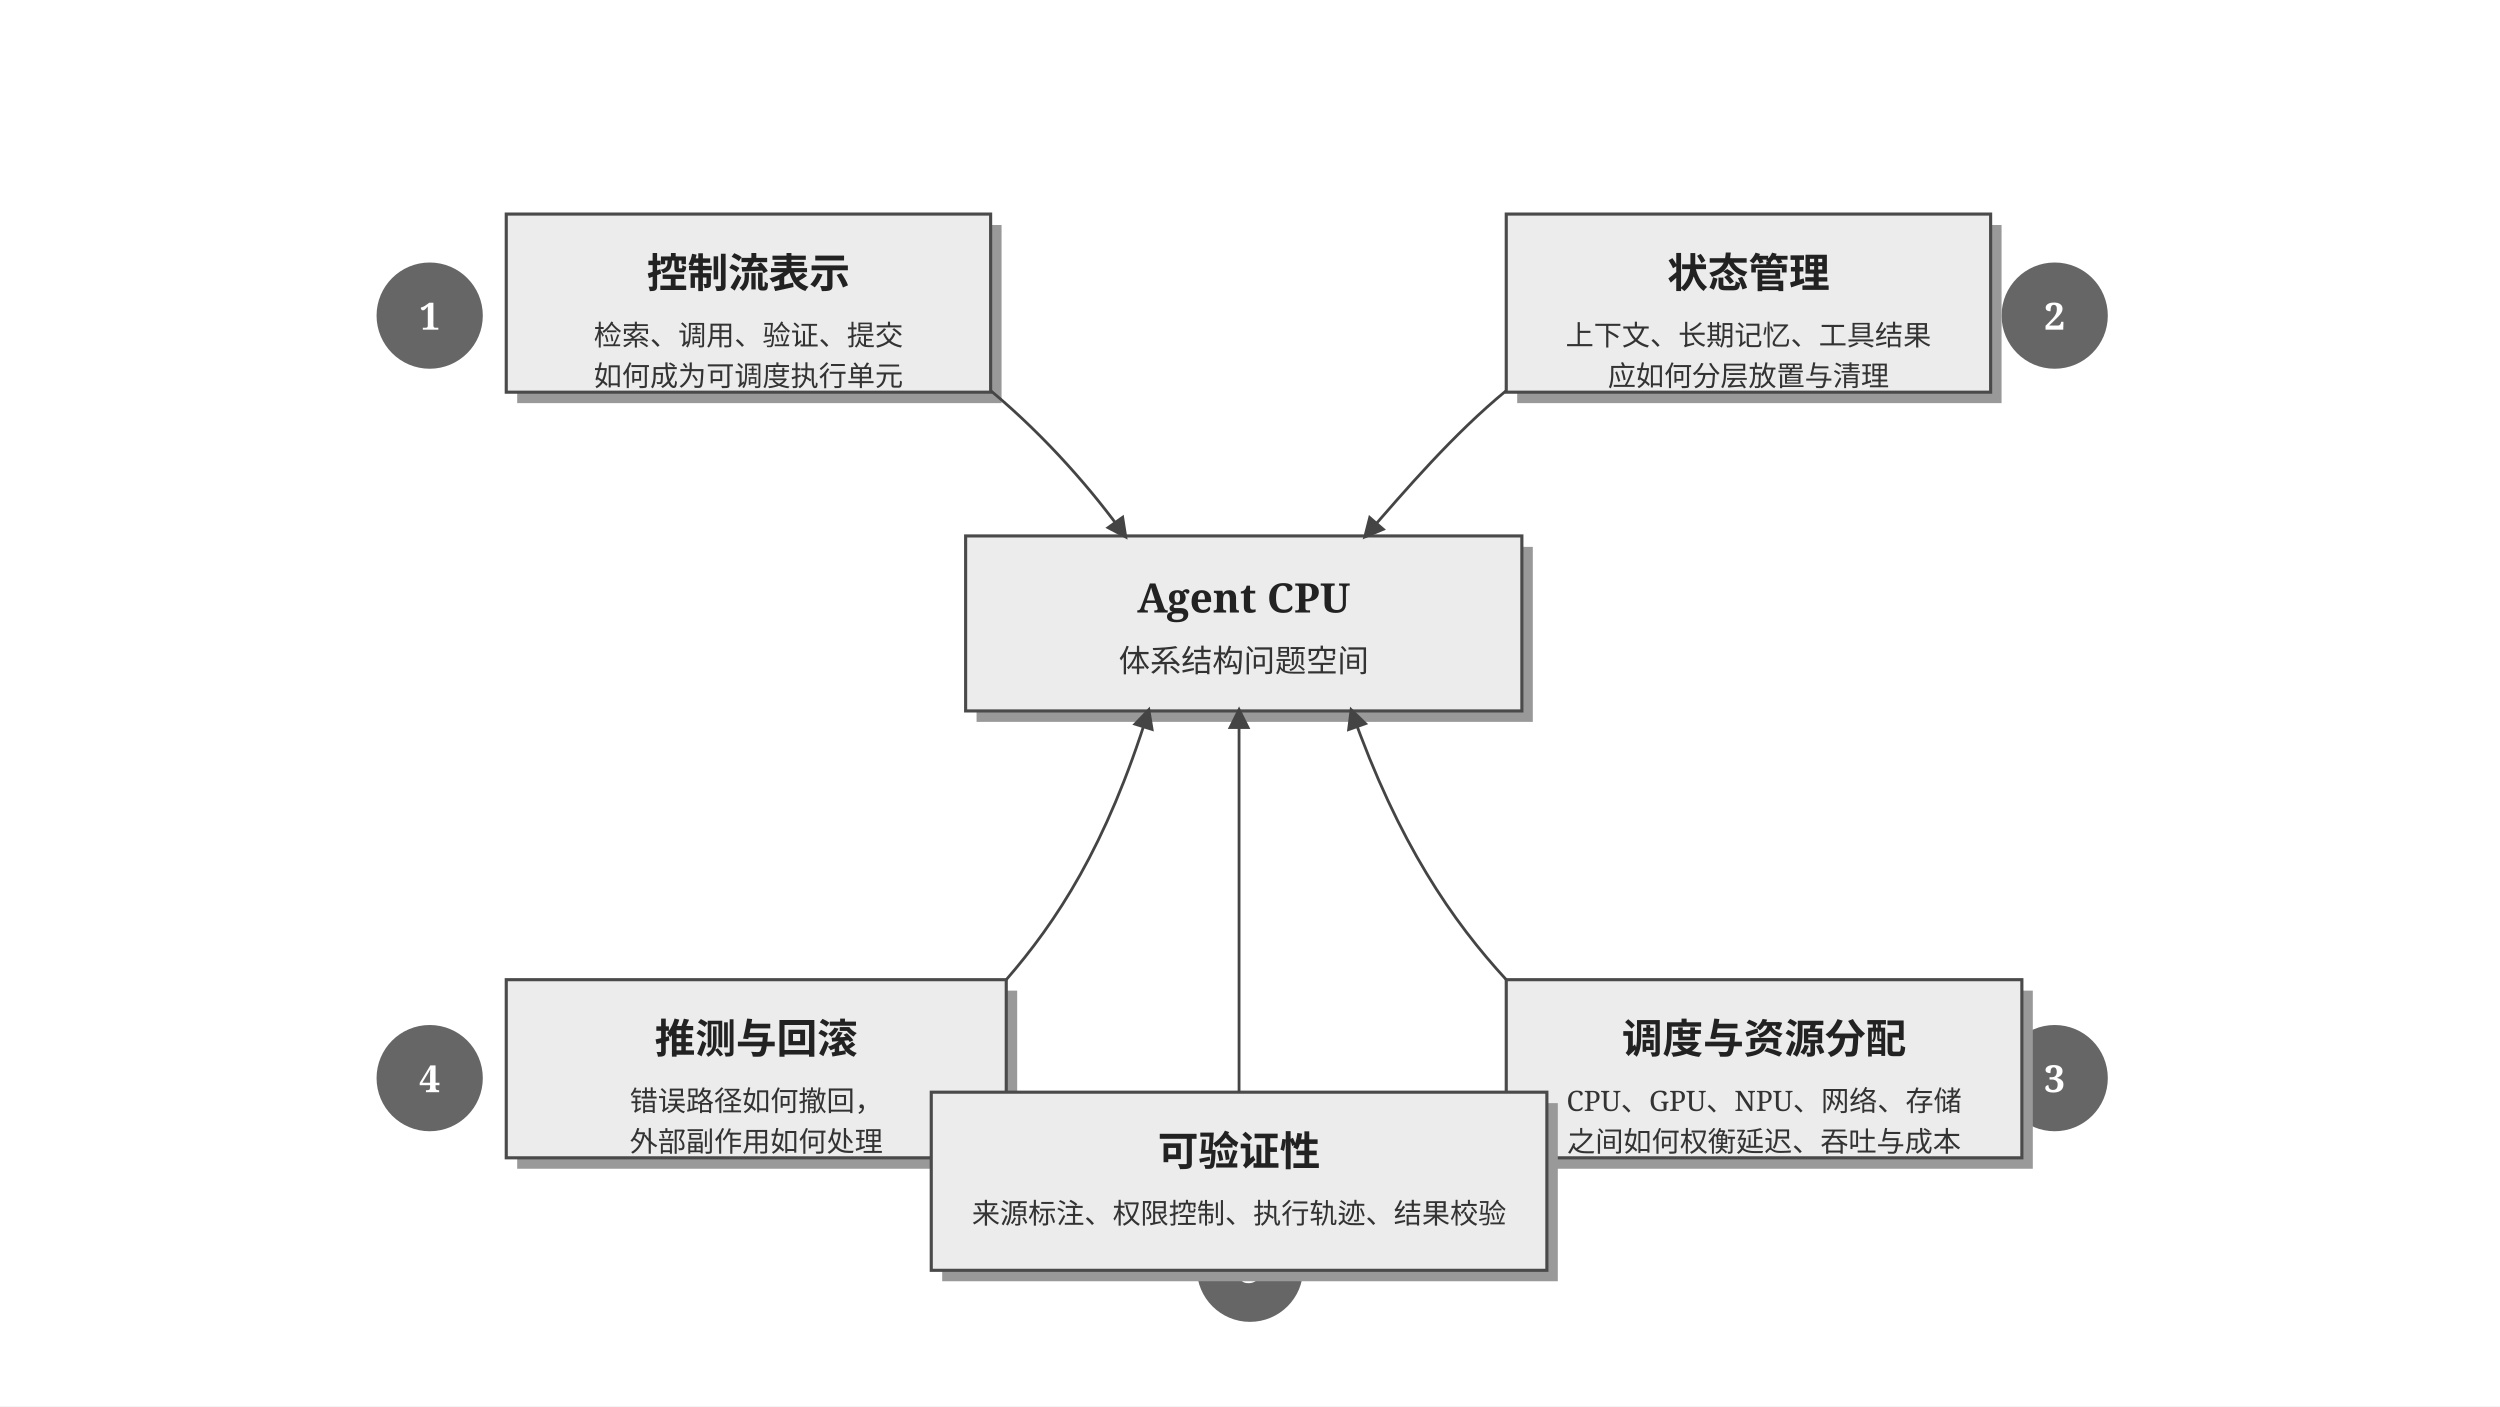
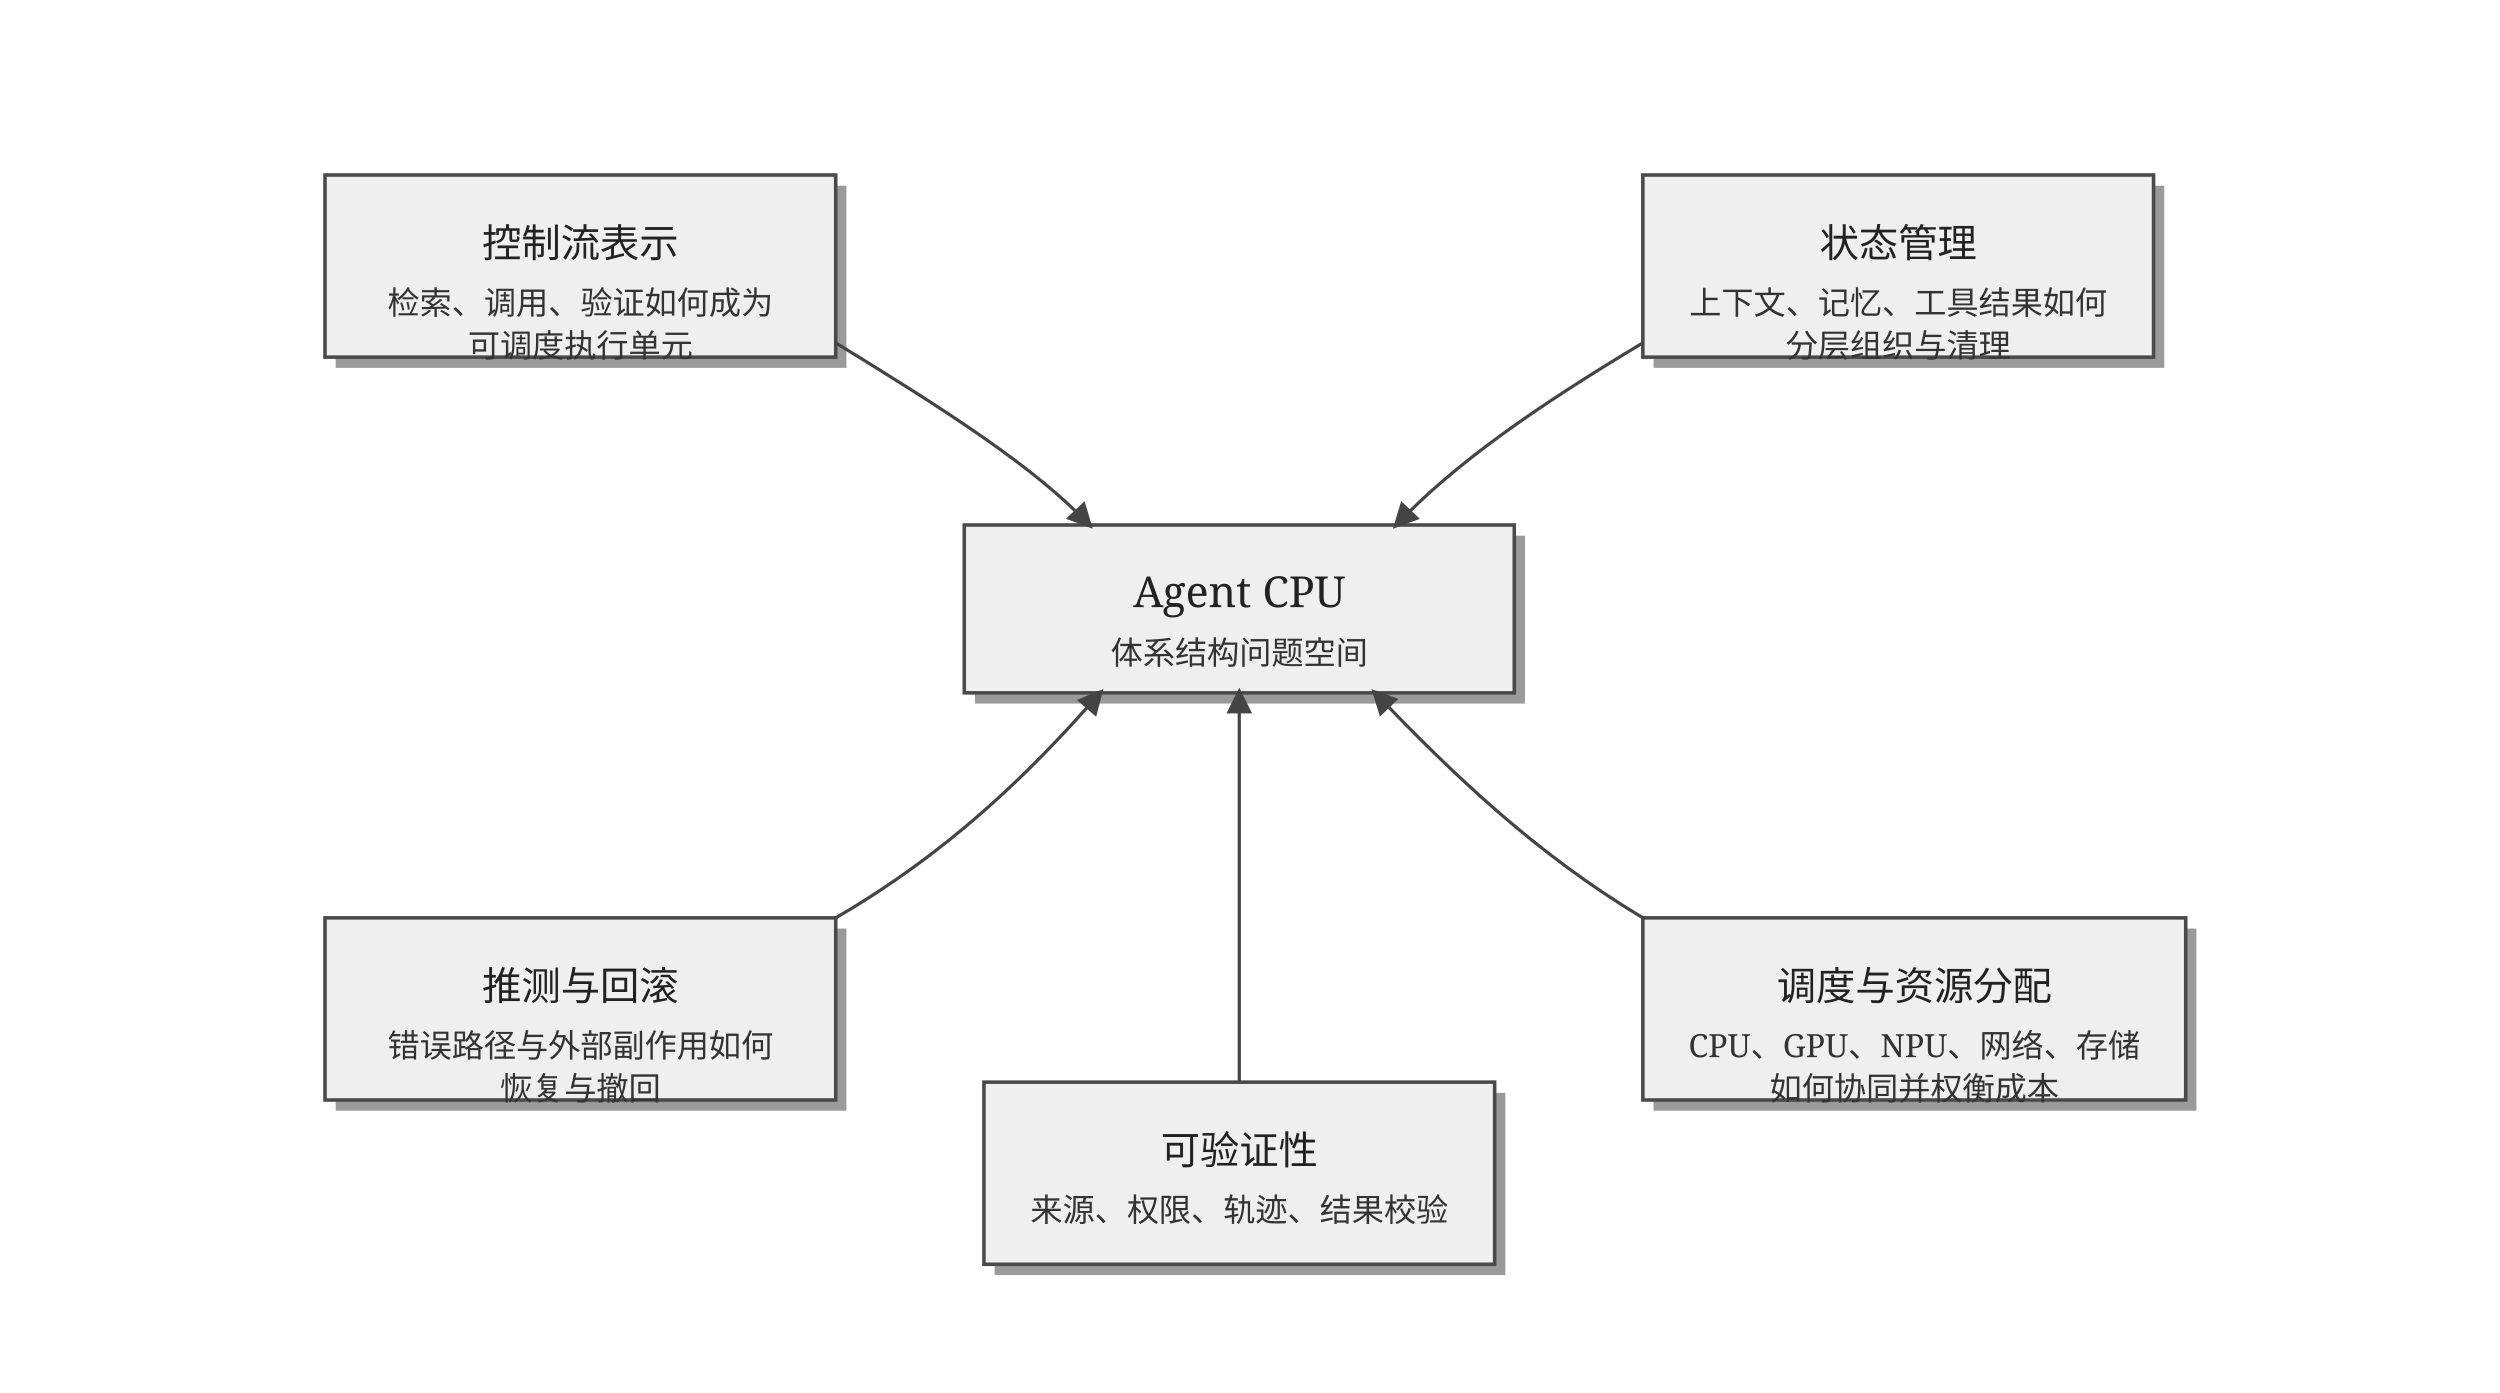
- <svg xmlns="http://www.w3.org/2000/svg" width="1600" height="900" viewBox="0 0 1600 900" role="img" aria-labelledby="title desc">
+ <svg xmlns="http://www.w3.org/2000/svg" width="1400" height="780" viewBox="0 0 1400 780" role="img" aria-labelledby="title desc">
  <defs>
    <marker id="arrow-q" viewBox="0 0 10 10" refX="8" refY="5" markerWidth="8" markerHeight="8" orient="auto">
      <path d="M 0 0 L 10 5 L 0 10 z" fill="#444" />
    </marker>
    <style>
      .bg { fill: #fff; }
-       .shadow { fill: #999; }
-       .box { fill: #ececec; stroke: #4a4a4a; stroke-width: 2; }
+       .shadow { fill: #9a9a9a; }
+       .box { fill: #efefef; stroke: #4a4a4a; stroke-width: 2; }
      .line { fill: none; stroke: #444; stroke-width: 1.8; marker-end: url(#arrow-q); }
-       .label { font: 700 26px "SimSun","Songti SC","Noto Serif SC",serif; fill: #222; }
-       .body { font: 400 20px "SimSun","Songti SC","Noto Serif SC",serif; fill: #333; }
-       .small { font: 400 18px "SimSun","Songti SC","Noto Serif SC",serif; fill: #333; }
-       .num { font: 700 24px "SimSun","Songti SC","Noto Serif SC",serif; fill: #fff; }
+       .title { font: 400 24px "SimSun","Songti SC","Noto Serif SC",serif; fill: #222; }
+       .label { font: 400 22px "SimSun","Songti SC","Noto Serif SC",serif; fill: #222; }
+       .note { font: 400 18px "SimSun","Songti SC","Noto Serif SC",serif; fill: #333; }
    </style>
  </defs>
-   <rect class="bg" width="1600" height="900" />
+   <rect class="bg" width="1400" height="780" />
  <g>
-     <rect class="shadow" x="625" y="350" width="356" height="112" />
-     <rect class="box" x="618" y="343" width="356" height="112" />
-     <text class="label" x="796" y="392" text-anchor="middle">Agent CPU</text>
-     <text class="body" x="796" y="430" text-anchor="middle">体系结构问题空间</text>
+     <rect class="shadow" x="546" y="300" width="308" height="94" />
+     <rect class="box" x="540" y="294" width="308" height="94" />
+     <text class="title" x="694" y="340" text-anchor="middle">Agent CPU</text>
+     <text class="note" x="694" y="372" text-anchor="middle">体系结构问题空间</text>
  </g>
  <g>
-     <circle cx="275" cy="202" r="34" fill="#666" />
-     <text class="num" x="275" y="211" text-anchor="middle">1</text>
-     <rect class="shadow" x="331" y="144" width="310" height="114" />
-     <rect class="box" x="324" y="137" width="310" height="114" />
-     <text class="label" x="479" y="184" text-anchor="middle">控制流表示</text>
-     <text class="small" x="479" y="221" text-anchor="middle">检索、调用、验证、提交</text>
-     <text class="small" x="479" y="247" text-anchor="middle">如何成为可调度执行单元</text>
+     <rect class="shadow" x="188" y="104" width="286" height="102" />
+     <rect class="box" x="182" y="98" width="286" height="102" />
+     <text class="label" x="325" y="144" text-anchor="middle">控制流表示</text>
+     <text class="note" x="325" y="176" text-anchor="middle">检索、调用、验证如何成为</text>
+     <text class="note" x="325" y="200" text-anchor="middle">可调度执行单元</text>
+     <rect class="shadow" x="926" y="104" width="286" height="102" />
+     <rect class="box" x="920" y="98" width="286" height="102" />
+     <text class="label" x="1063" y="144" text-anchor="middle">状态管理</text>
+     <text class="note" x="1063" y="176" text-anchor="middle">上下文、记忆、工具结果如何</text>
+     <text class="note" x="1063" y="200" text-anchor="middle">分层组织与清理</text>
+     <rect class="shadow" x="188" y="520" width="286" height="102" />
+     <rect class="box" x="182" y="514" width="286" height="102" />
+     <text class="label" x="325" y="560" text-anchor="middle">推测与回滚</text>
+     <text class="note" x="325" y="592" text-anchor="middle">错误路径与外部副作用如何</text>
+     <text class="note" x="325" y="616" text-anchor="middle">恢复与撤回</text>
+     <rect class="shadow" x="557" y="612" width="286" height="102" />
+     <rect class="box" x="551" y="606" width="286" height="102" />
+     <text class="label" x="694" y="652" text-anchor="middle">可验证性</text>
+     <text class="note" x="694" y="684" text-anchor="middle">来源、权限、轨迹、结果校验</text>
+     <rect class="shadow" x="926" y="520" width="304" height="102" />
+     <rect class="box" x="920" y="514" width="304" height="102" />
+     <text class="label" x="1072" y="560" text-anchor="middle">调度与资源分配</text>
+     <text class="note" x="1072" y="592" text-anchor="middle">CPU、GPU、NPU、网络、存储</text>
+     <text class="note" x="1072" y="616" text-anchor="middle">如何协同并权衡成本</text>
  </g>
-   <g>
-     <circle cx="1315" cy="202" r="34" fill="#666" />
-     <text class="num" x="1315" y="211" text-anchor="middle">2</text>
-     <rect class="shadow" x="971" y="144" width="310" height="114" />
-     <rect class="box" x="964" y="137" width="310" height="114" />
-     <text class="label" x="1119" y="184" text-anchor="middle">状态管理</text>
-     <text class="small" x="1119" y="221" text-anchor="middle">上下文、长期记忆、工具结果</text>
-     <text class="small" x="1119" y="247" text-anchor="middle">应如何分层放置与清理</text>
-   </g>
-   <g>
-     <circle cx="1315" cy="690" r="34" fill="#666" />
-     <text class="num" x="1315" y="699" text-anchor="middle">3</text>
-     <rect class="shadow" x="971" y="634" width="330" height="114" />
-     <rect class="box" x="964" y="627" width="330" height="114" />
-     <text class="label" x="1129" y="674" text-anchor="middle">调度与资源分配</text>
-     <text class="small" x="1129" y="711" text-anchor="middle">CPU、GPU、NPU、网络、存储</text>
-     <text class="small" x="1129" y="737" text-anchor="middle">之间如何权衡延迟、吞吐与成本</text>
-   </g>
-   <g>
-     <circle cx="275" cy="690" r="34" fill="#666" />
-     <text class="num" x="275" y="699" text-anchor="middle">4</text>
-     <rect class="shadow" x="331" y="634" width="320" height="114" />
-     <rect class="box" x="324" y="627" width="320" height="114" />
-     <text class="label" x="484" y="674" text-anchor="middle">推测与回滚</text>
-     <text class="small" x="484" y="711" text-anchor="middle">错误路径如何撤回，</text>
-     <text class="small" x="484" y="737" text-anchor="middle">外部副作用如何处理</text>
-   </g>
-   <g>
-     <circle cx="800" cy="812" r="34" fill="#666" />
-     <text class="num" x="800" y="821" text-anchor="middle">5</text>
-     <rect class="shadow" x="603" y="706" width="394" height="114" />
-     <rect class="box" x="596" y="699" width="394" height="114" />
-     <text class="label" x="793" y="746" text-anchor="middle">可验证性</text>
-     <text class="small" x="793" y="783" text-anchor="middle">来源标注、权限控制、执行轨迹、结果校验</text>
-   </g>
-   <path class="line" d="M 634 250 C 670 280 700 315 720 343" />
-   <path class="line" d="M 964 250 C 930 278 900 313 874 343" />
-   <path class="line" d="M 964 627 C 930 590 895 540 865 455" />
-   <path class="line" d="M 644 627 C 676 590 708 542 735 455" />
-   <path class="line" d="M 793 699 L 793 455" />
+   <path class="line" d="M 468 192 C 530 230 580 262 610 294" />
+   <path class="line" d="M 920 192 C 860 228 814 260 782 294" />
+   <path class="line" d="M 468 514 C 530 478 576 434 616 388" />
+   <path class="line" d="M 920 514 C 860 478 814 434 770 388" />
+   <path class="line" d="M 694 606 L 694 388" />
</svg>
